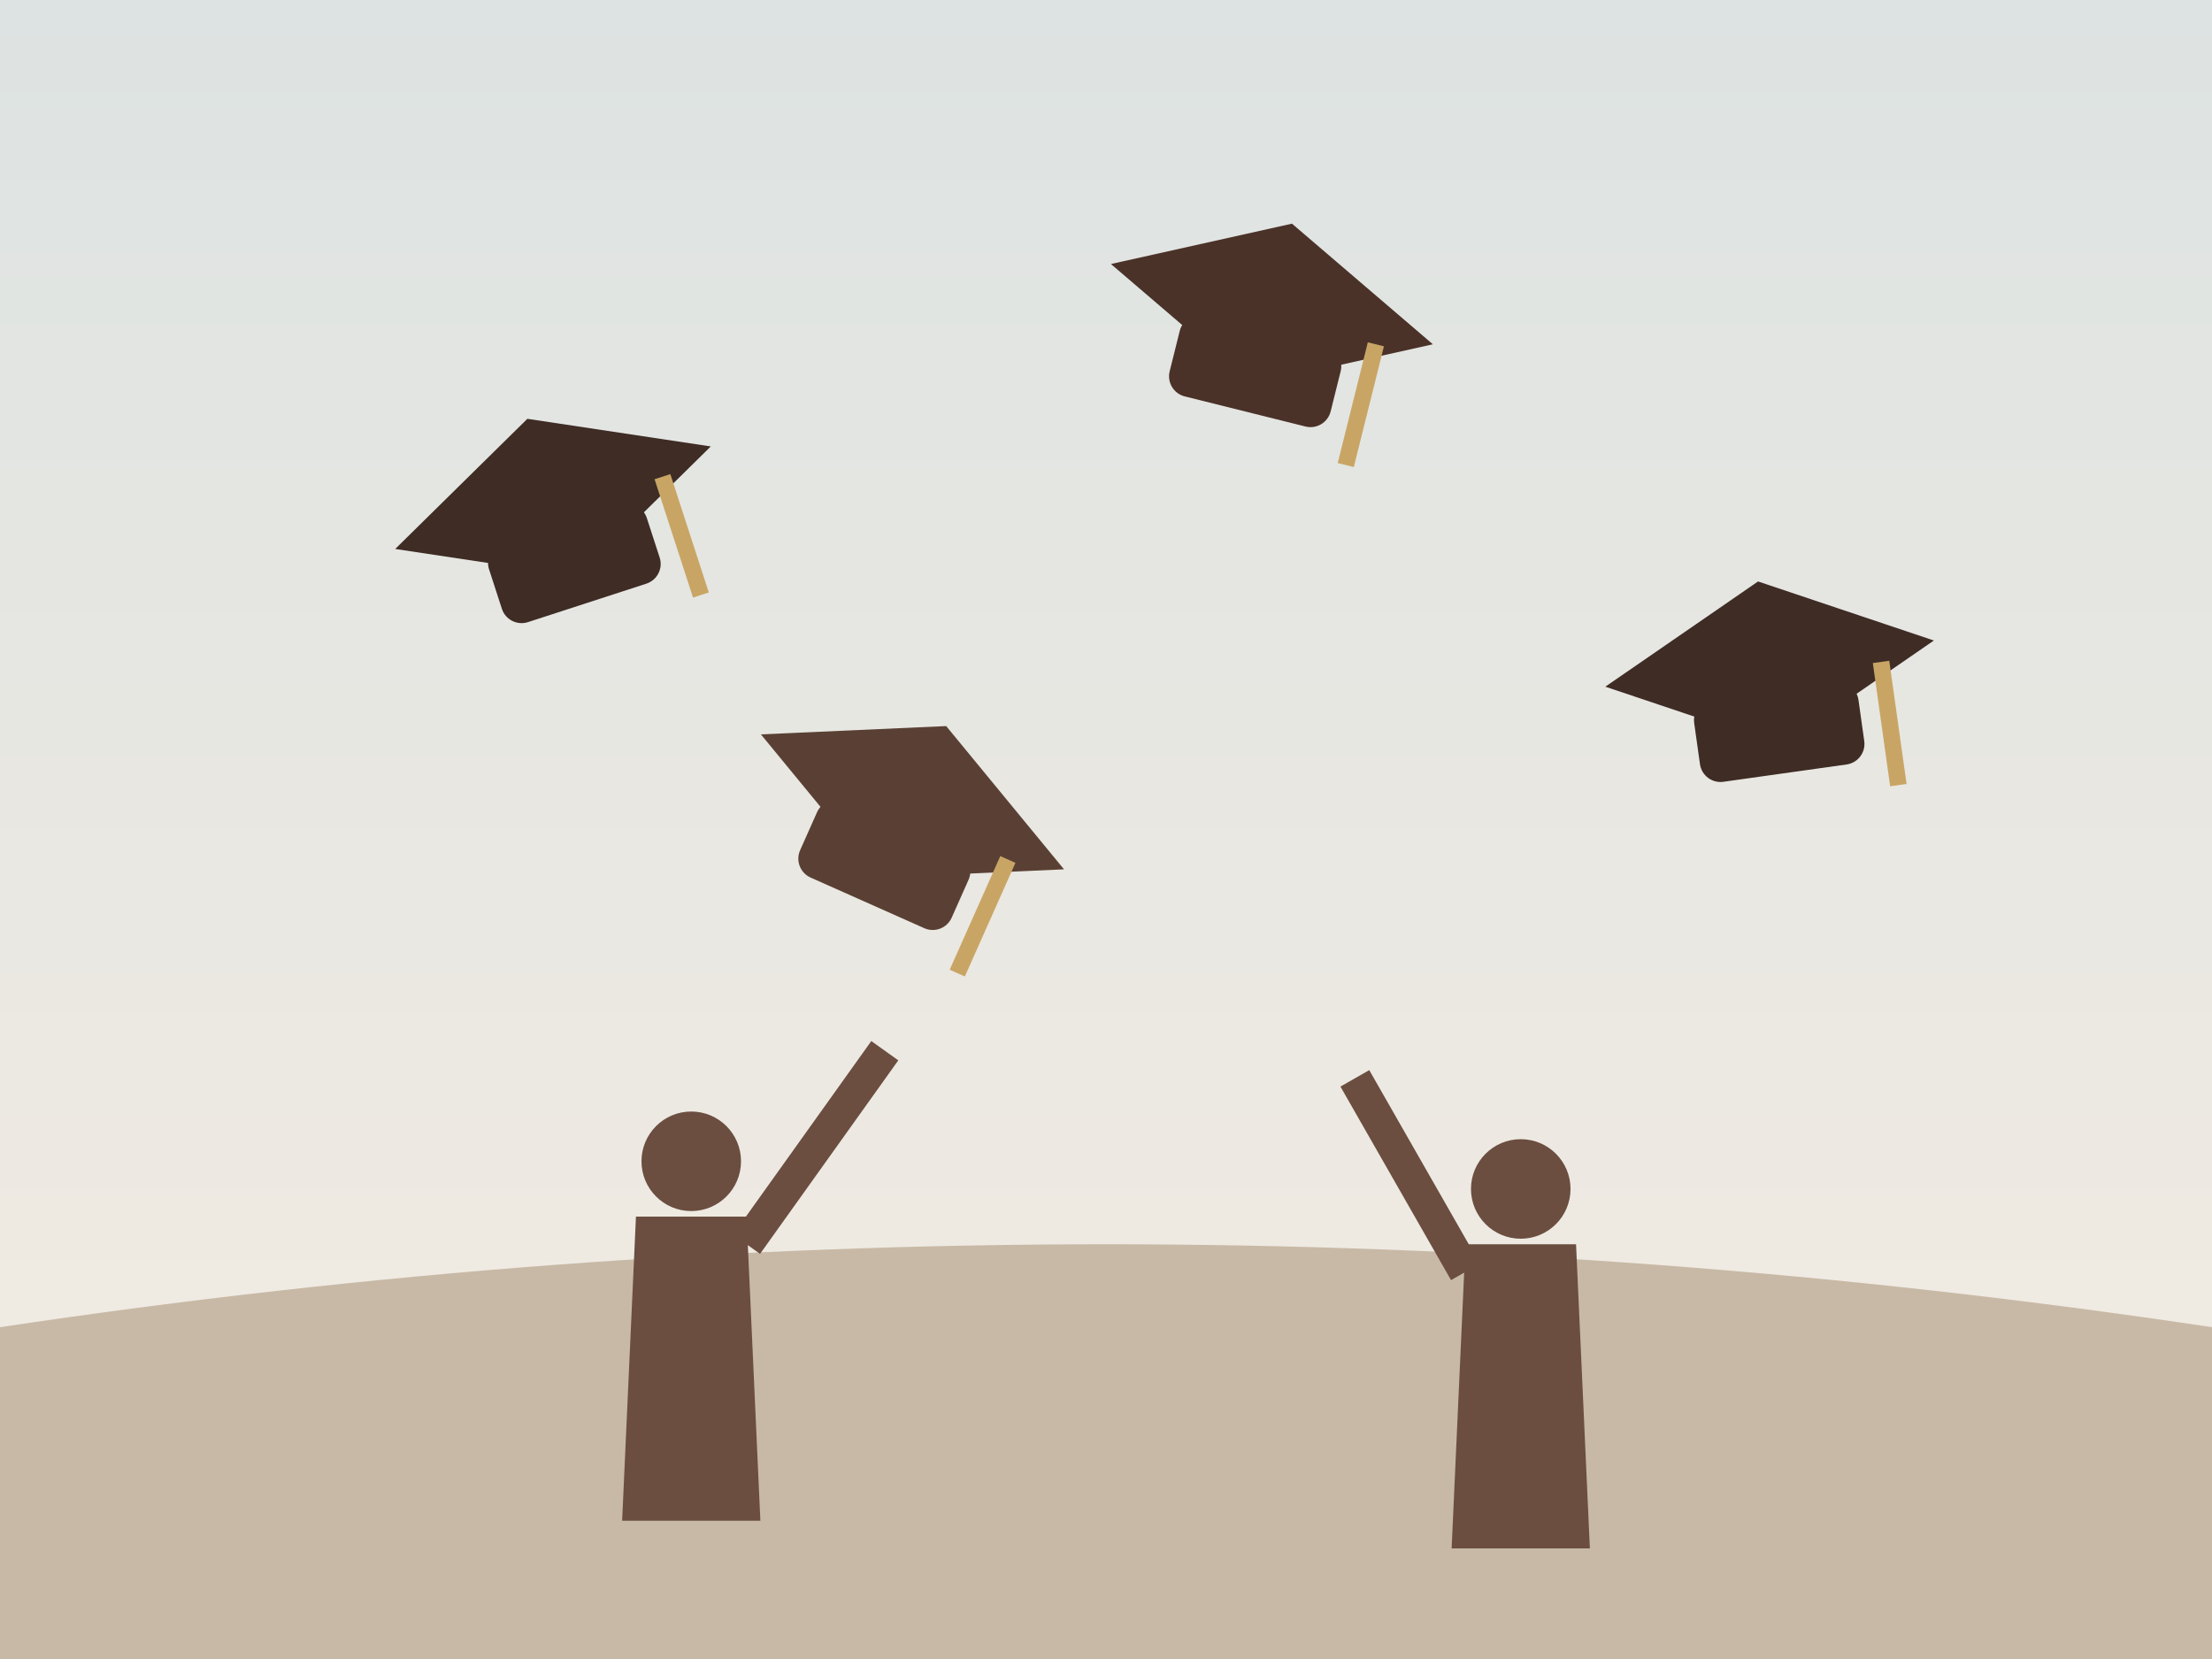
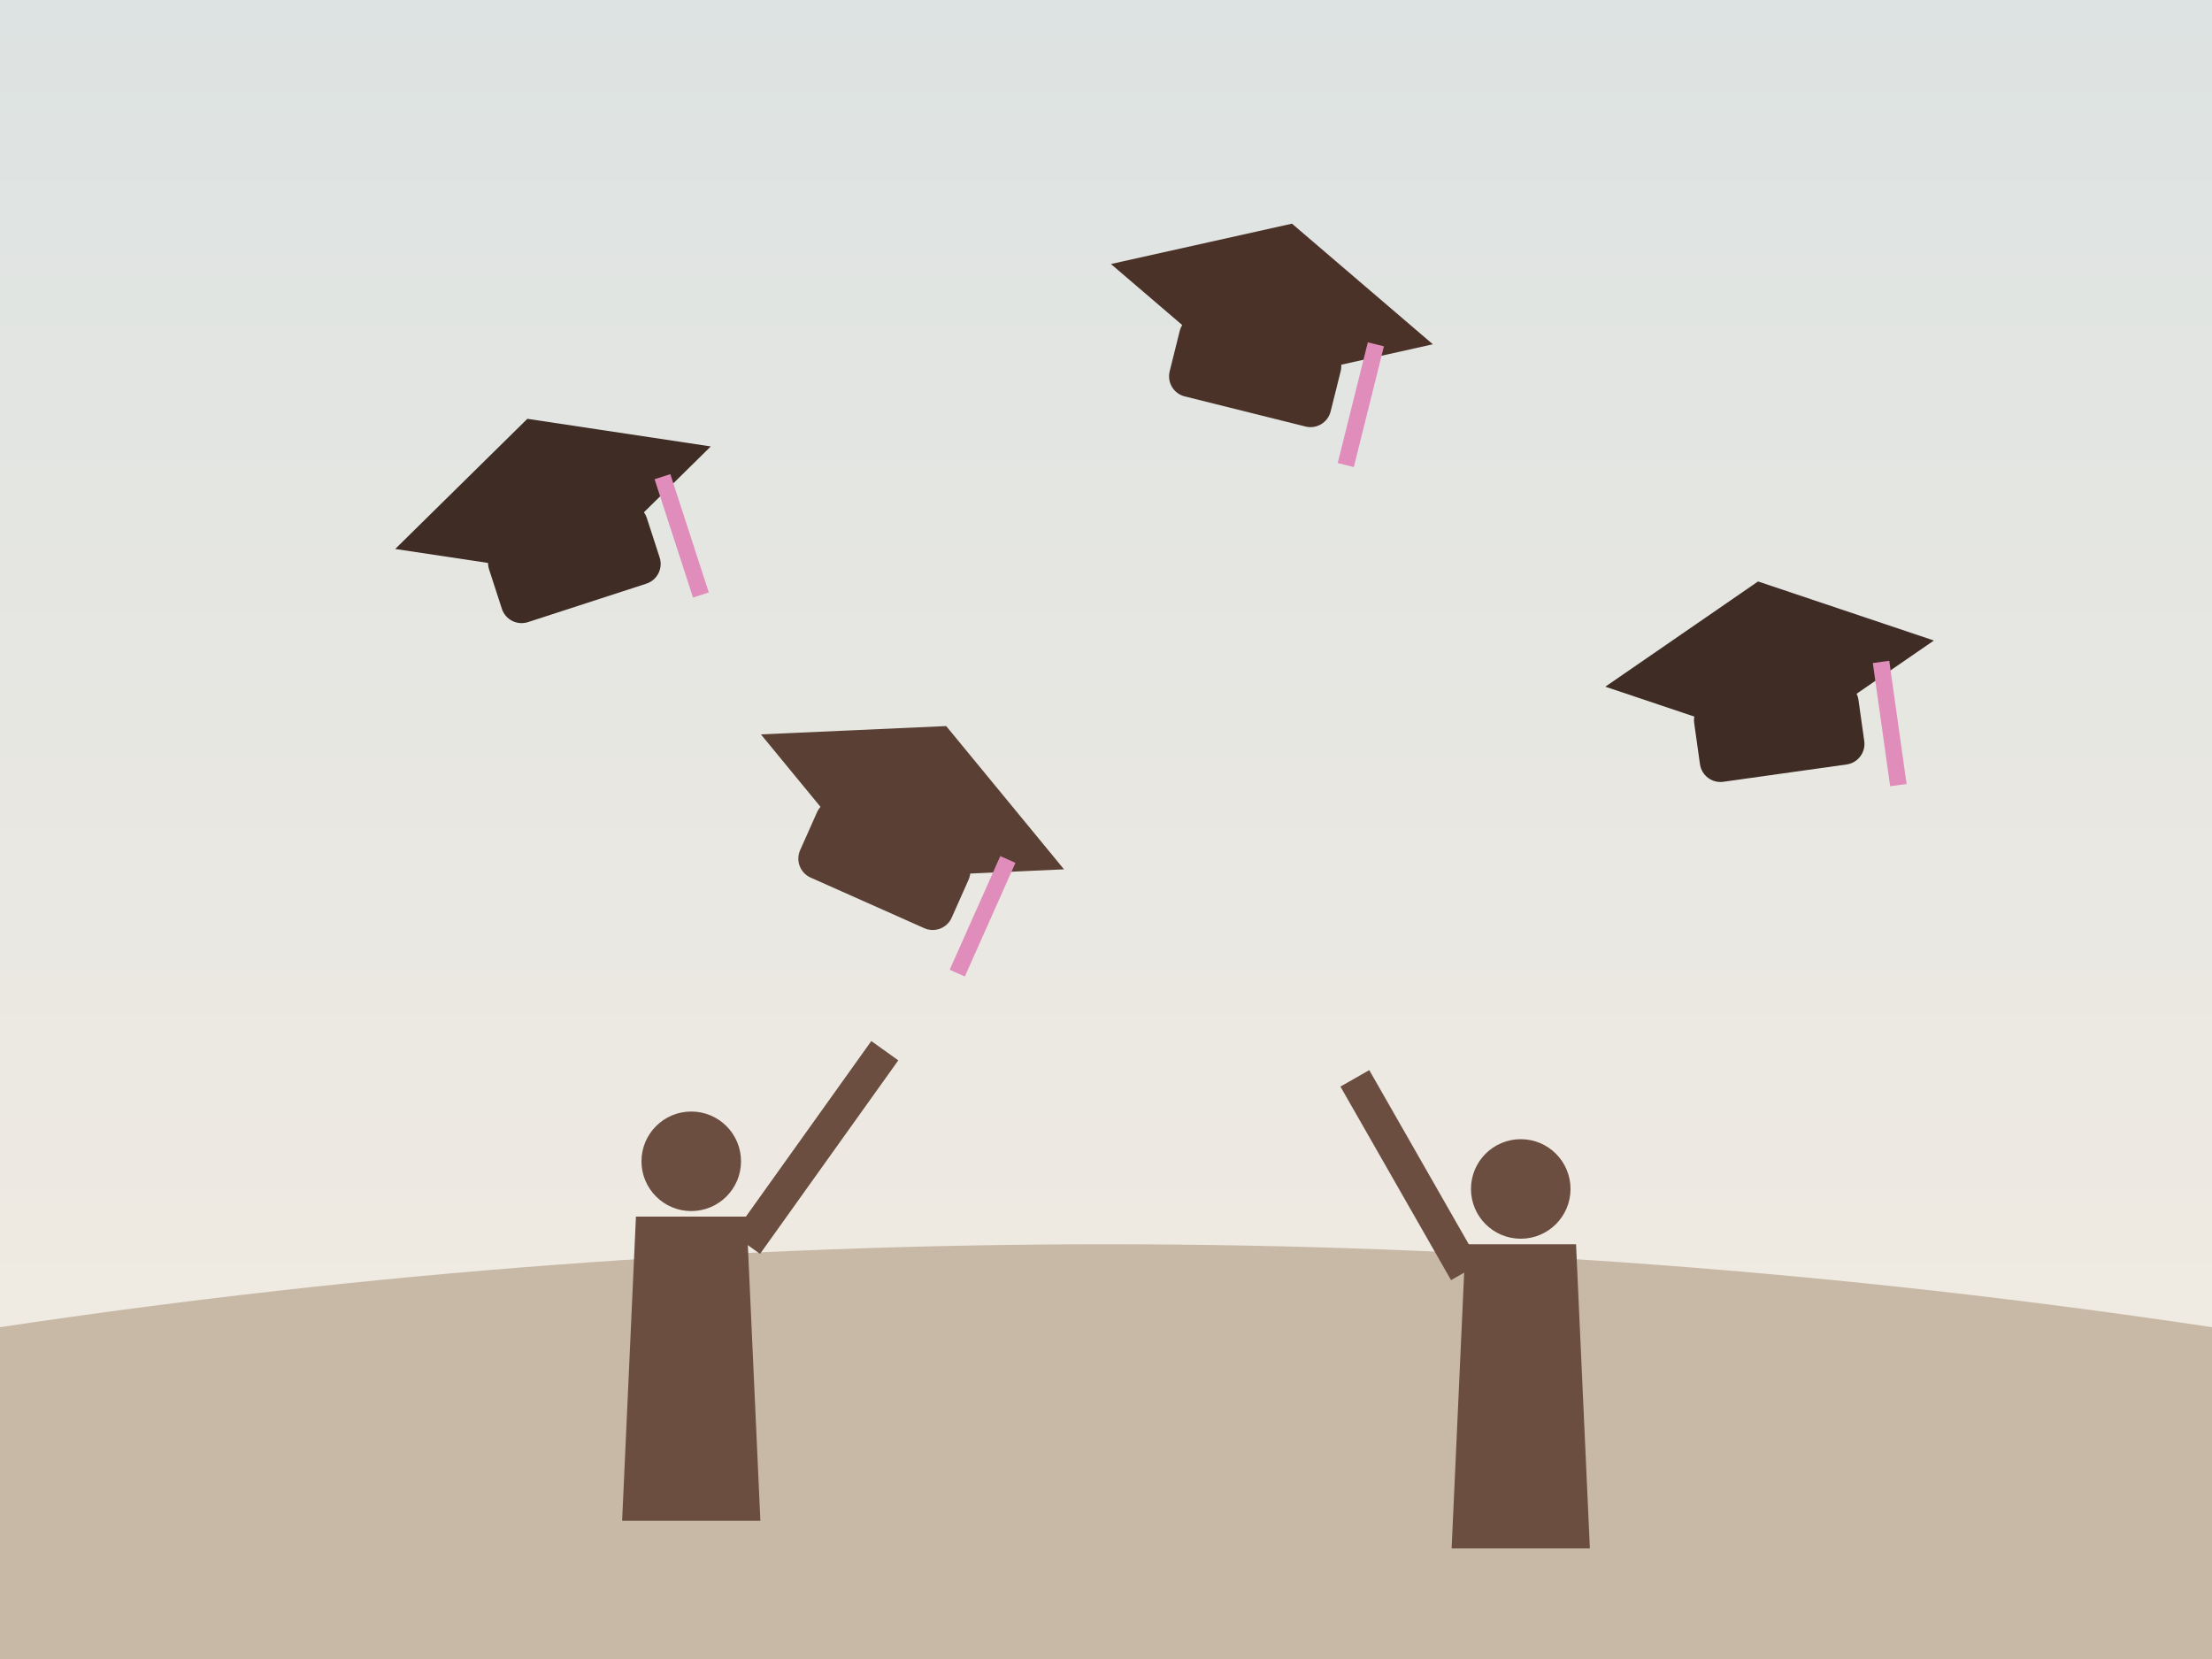
<svg xmlns="http://www.w3.org/2000/svg" viewBox="0 0 160 120" width="800" height="600" preserveAspectRatio="xMidYMid slice">
  <defs>
    <linearGradient id="fbgrads" x1="0" y1="0" x2="0" y2="1">
      <stop offset="0" stop-color="#DDE3E2" />
      <stop offset="1" stop-color="#F4ECE2" />
    </linearGradient>
  </defs>
  <rect width="160" height="120" fill="url(#fbgrads)" />
  <g transform="translate(40 36) rotate(-18)">
    <path d="M-12 0 L0 -6 L12 0 L0 6Z" fill="#3E2C25" />
    <rect x="-6" y="2" width="12" height="6" rx="1.5" fill="#3E2C25" />
-     <path d="M8 1 V10" stroke="#C9A565" stroke-width="1.2" />
+     <path d="M8 1 V10" stroke="#E08DBC" stroke-width="1.2" />
  </g>
  <g transform="translate(92 22) rotate(14)">
    <path d="M-12 0 L0 -6 L12 0 L0 6Z" fill="#4A3228" />
    <rect x="-6" y="2" width="12" height="6" rx="1.5" fill="#4A3228" />
-     <path d="M8 1 V10" stroke="#C9A565" stroke-width="1.2" />
+     <path d="M8 1 V10" stroke="#E08DBC" stroke-width="1.2" />
  </g>
  <g transform="translate(128 48) rotate(-8)">
    <path d="M-12 0 L0 -6 L12 0 L0 6Z" fill="#3E2C25" />
    <rect x="-6" y="2" width="12" height="6" rx="1.5" fill="#3E2C25" />
-     <path d="M8 1 V10" stroke="#C9A565" stroke-width="1.2" />
+     <path d="M8 1 V10" stroke="#E08DBC" stroke-width="1.2" />
  </g>
  <g transform="translate(66 58) rotate(24)">
    <path d="M-12 0 L0 -6 L12 0 L0 6Z" fill="#5A4034" />
    <rect x="-6" y="2" width="12" height="6" rx="1.5" fill="#5A4034" />
-     <path d="M8 1 V10" stroke="#C9A565" stroke-width="1.2" />
+     <path d="M8 1 V10" stroke="#E08DBC" stroke-width="1.2" />
  </g>
  <path d="M0 96 Q80 84 160 96 V120 H0Z" fill="#C8B9A6" />
  <g fill="#6B4E40">
    <circle cx="50" cy="84" r="3.6" />
    <path d="M45 110 L46 88 H54 L55 110Z" />
    <path d="M54 90 L64 76" stroke="#6B4E40" stroke-width="2.4" />
    <circle cx="110" cy="86" r="3.6" />
    <path d="M105 112 L106 90 H114 L115 112Z" />
    <path d="M106 92 L98 78" stroke="#6B4E40" stroke-width="2.4" />
  </g>
</svg>
